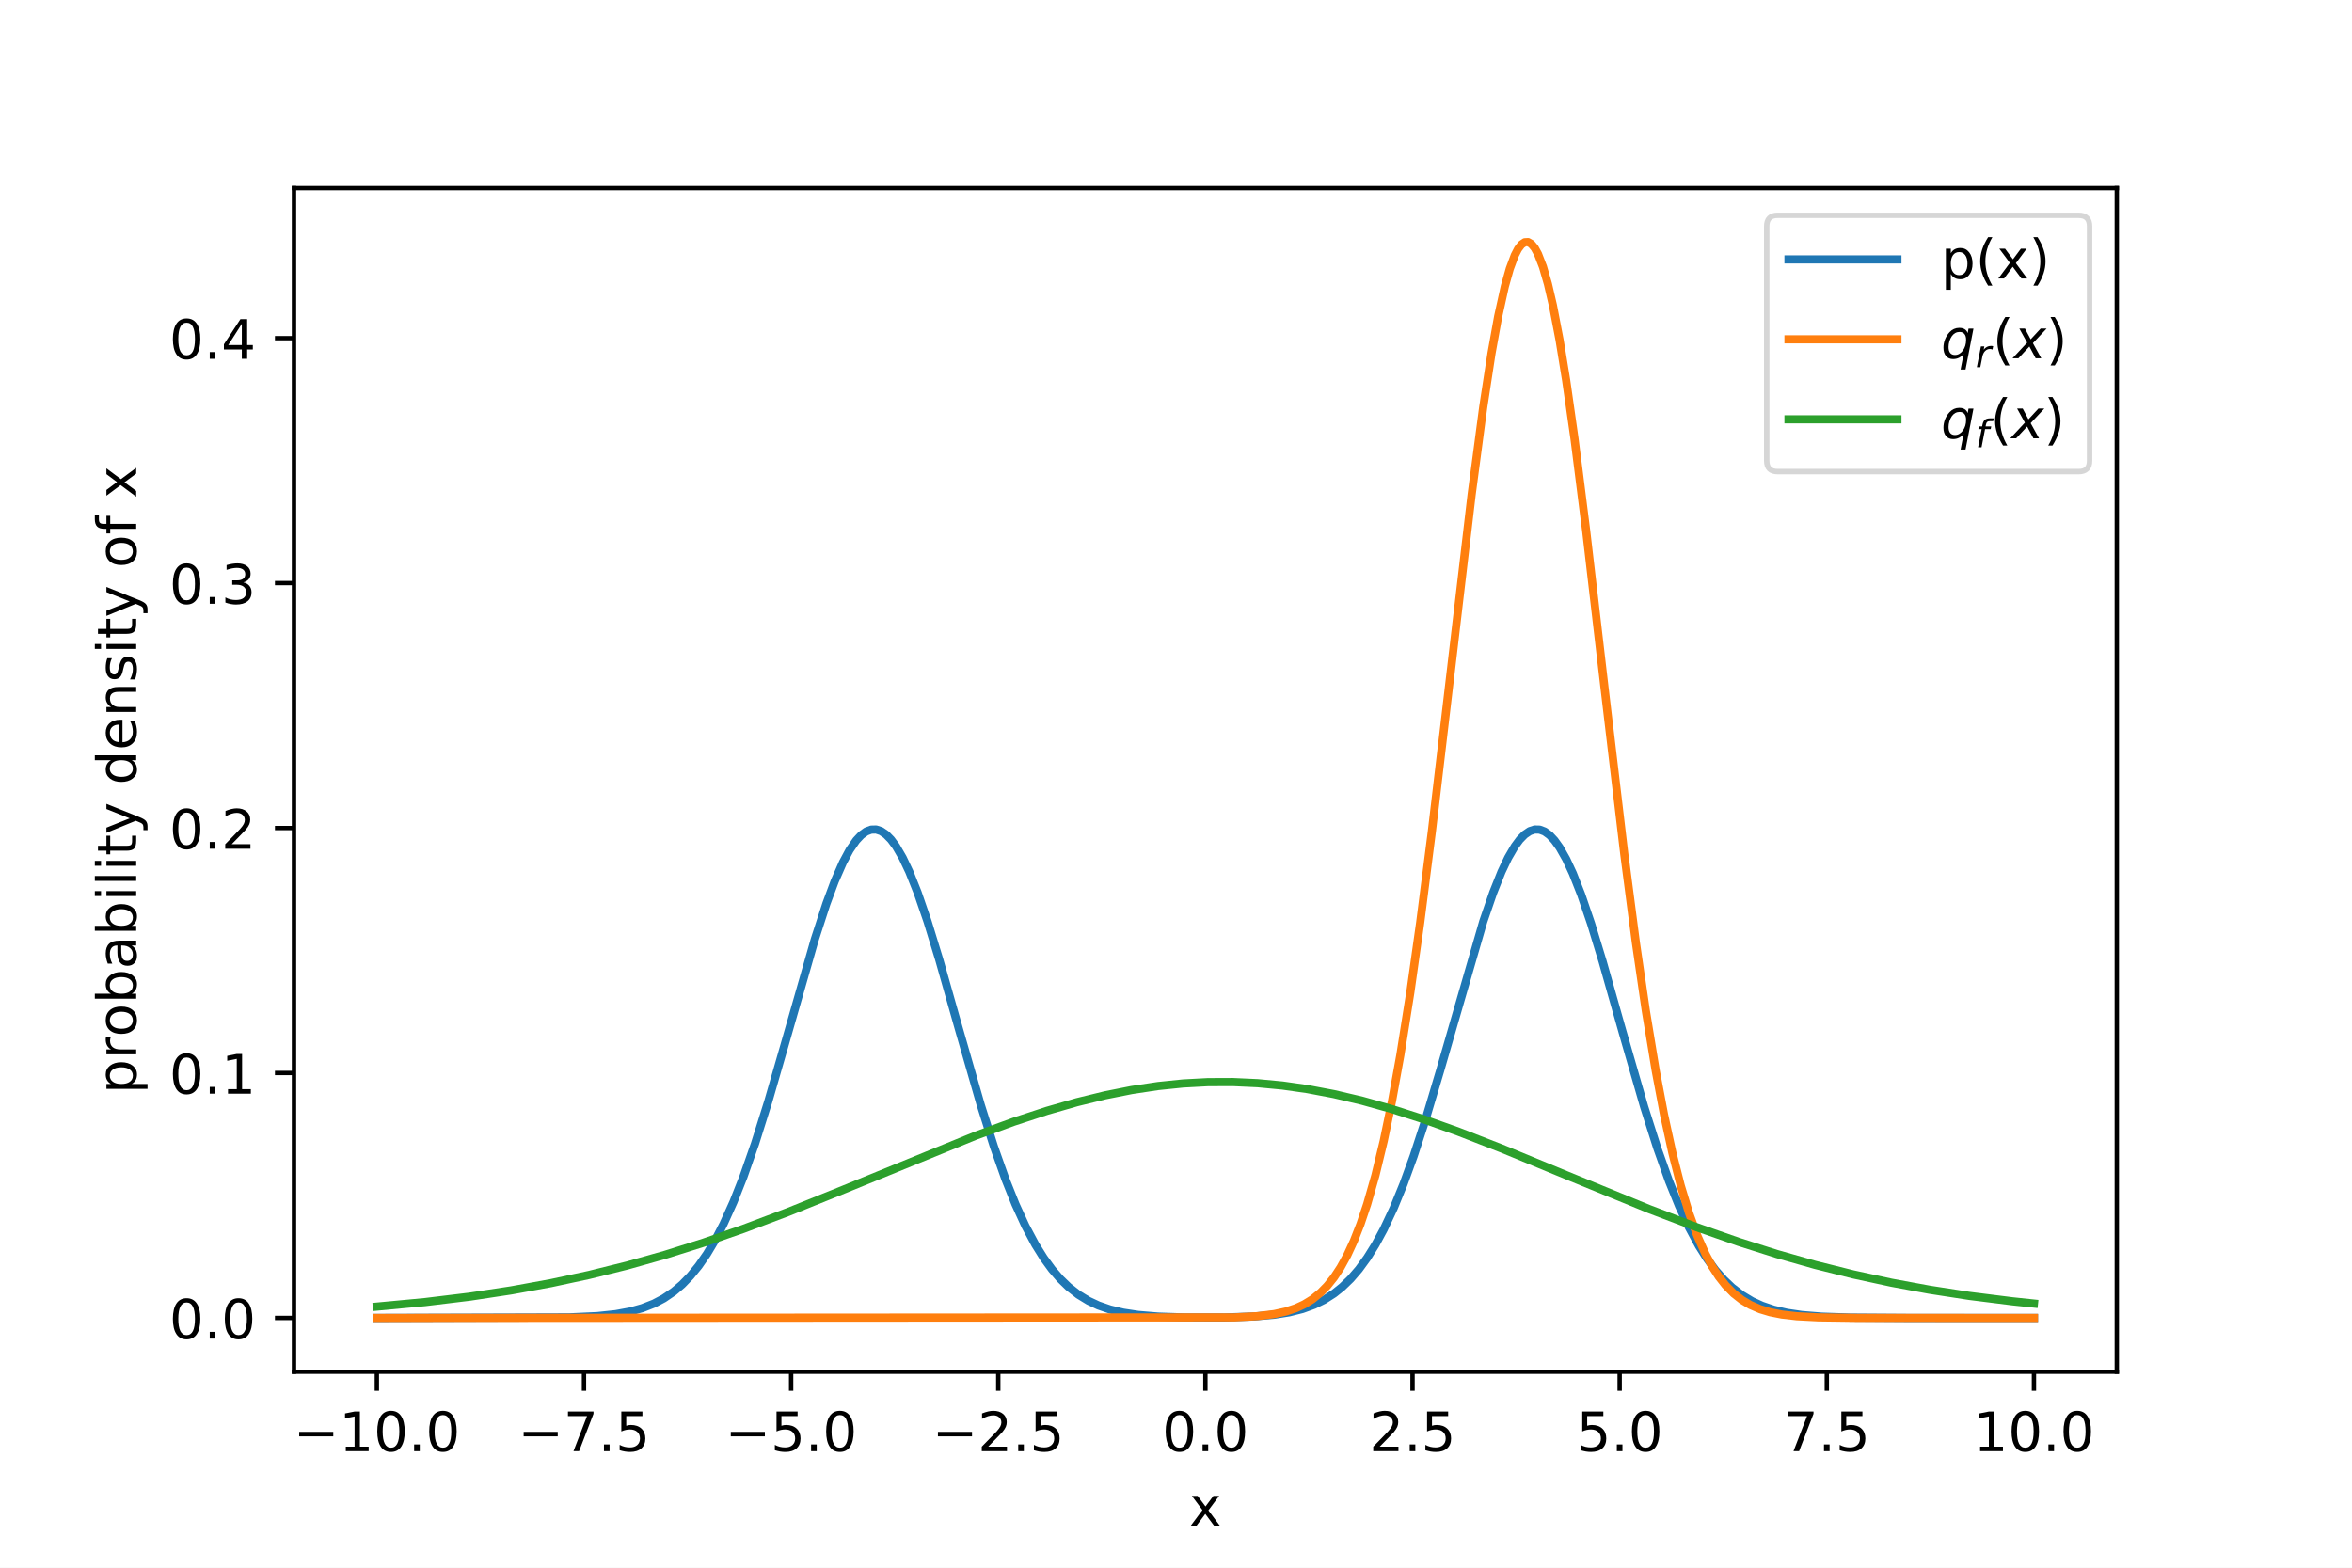
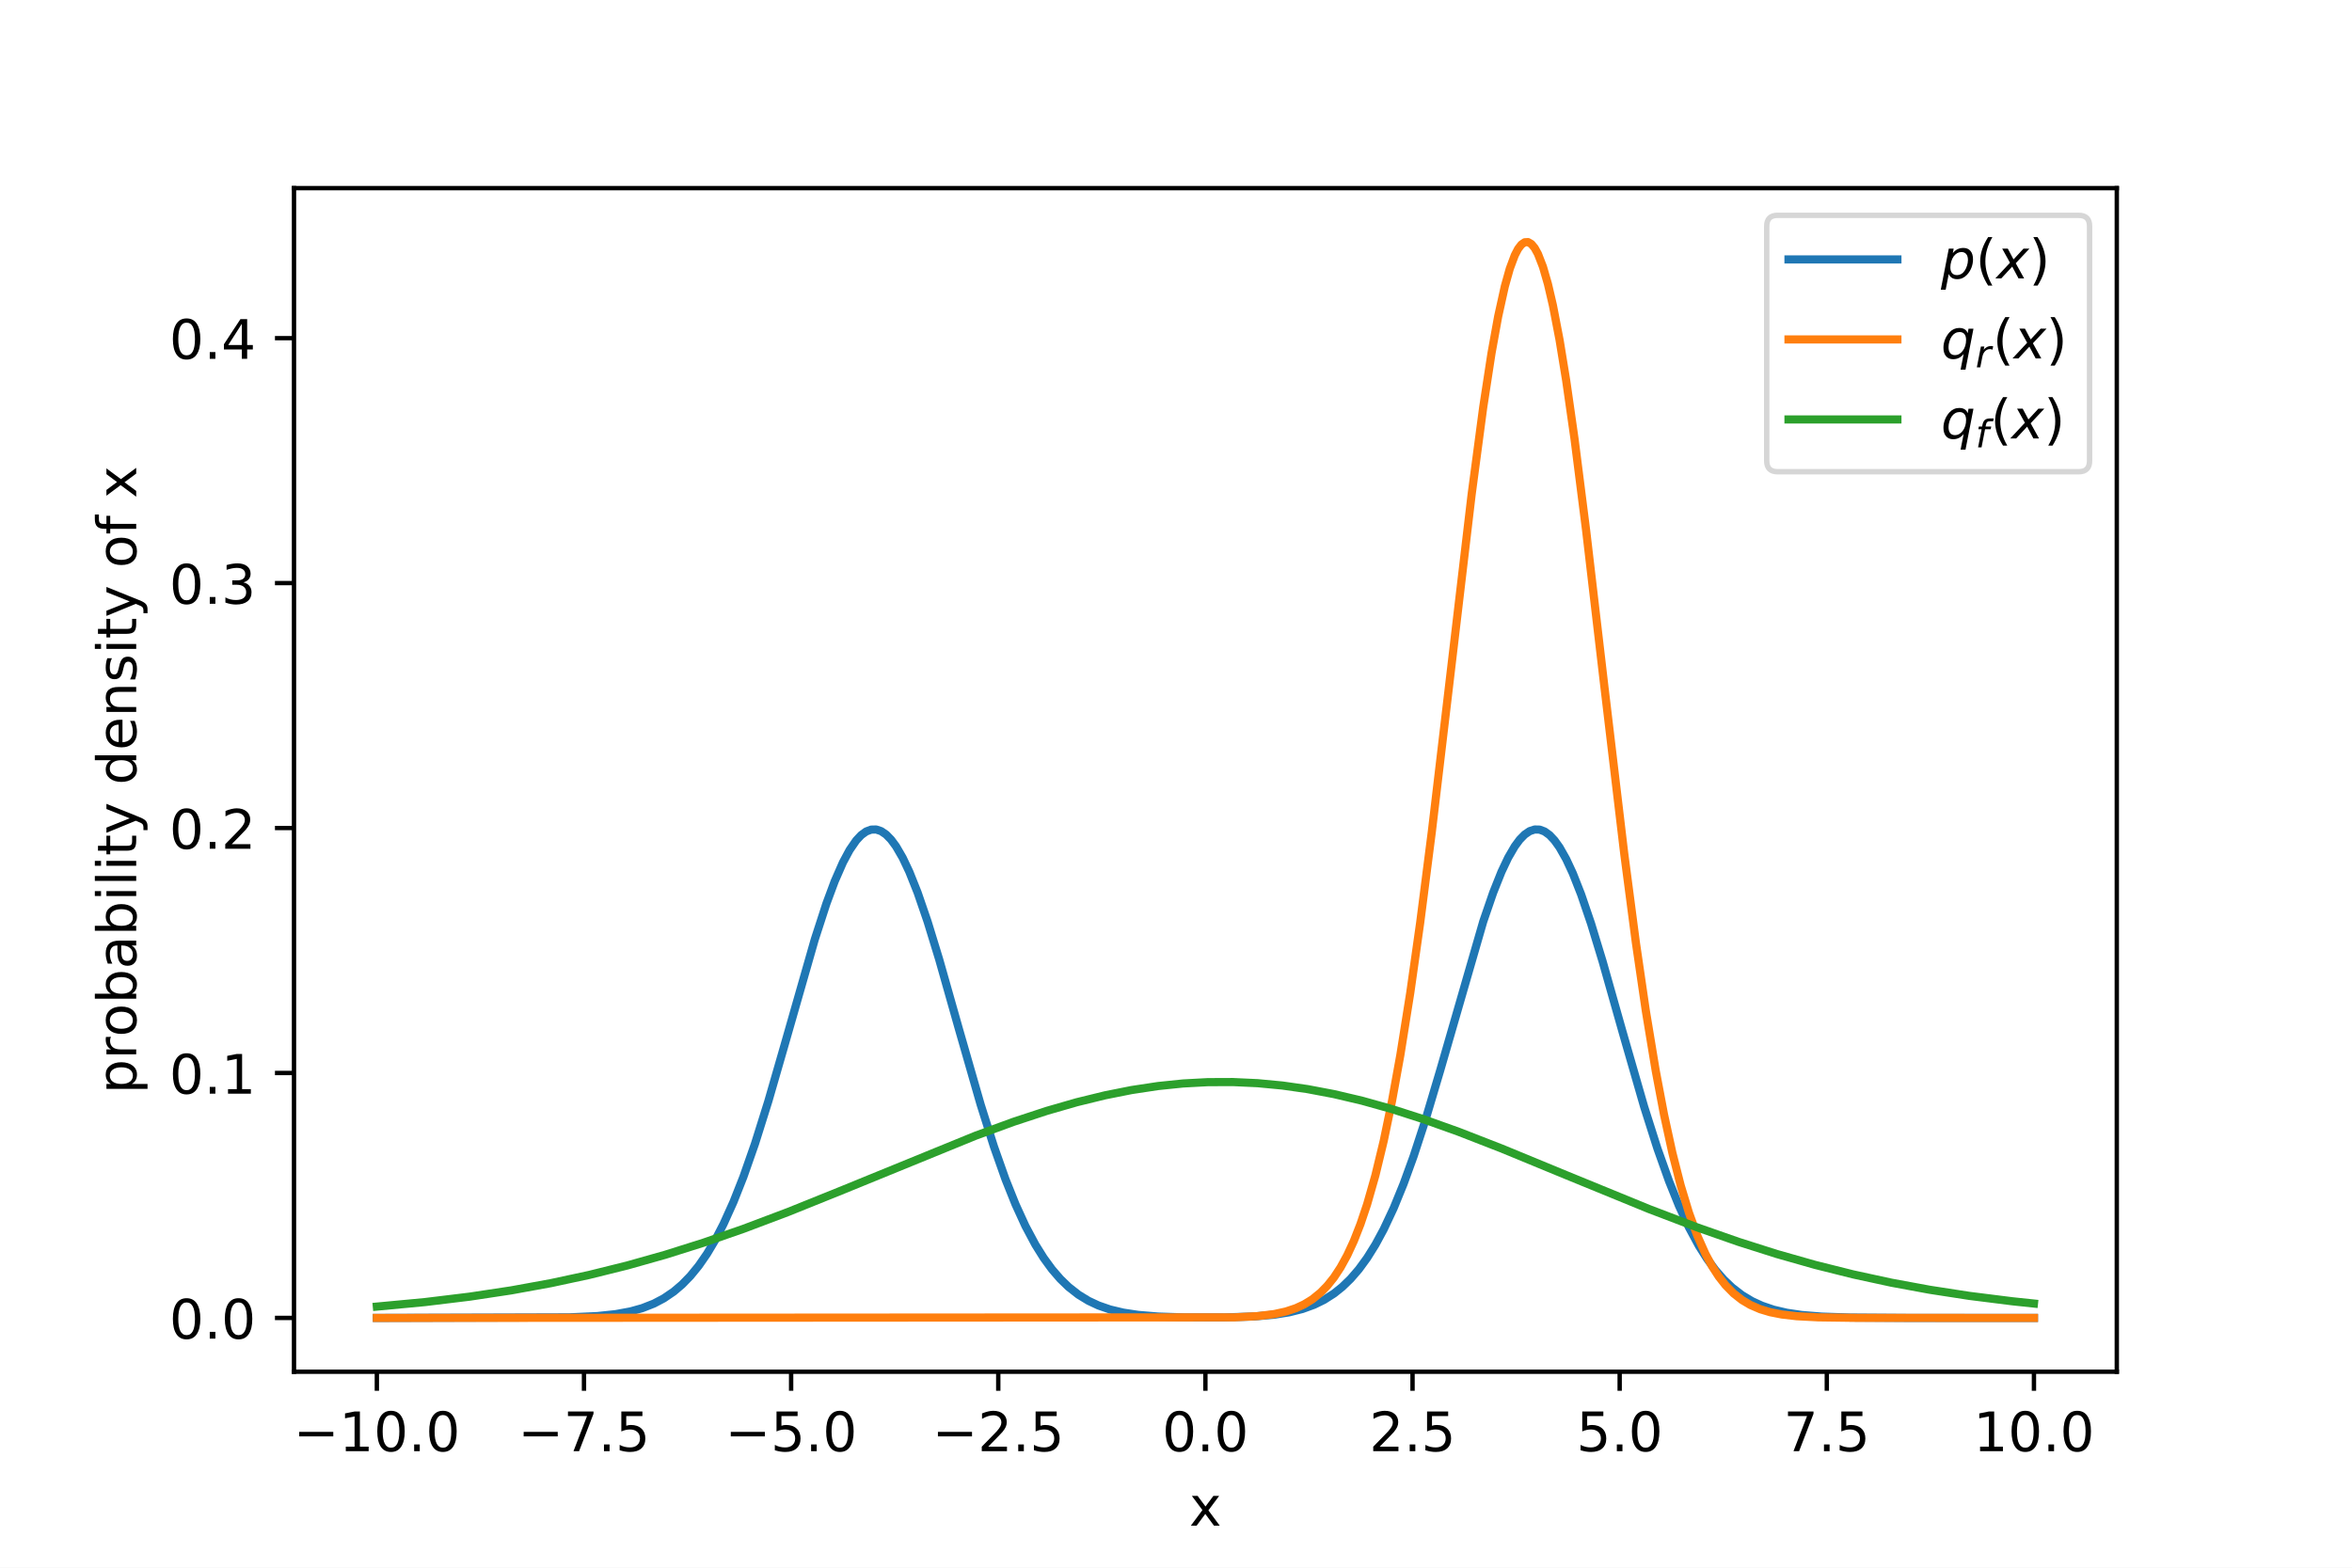
<svg xmlns="http://www.w3.org/2000/svg" xmlns:xlink="http://www.w3.org/1999/xlink" height="288pt" version="1.1" viewBox="0 0 432 288" width="432pt">
  <defs>
    <style type="text/css">
*{stroke-linecap:butt;stroke-linejoin:round;}
  </style>
  </defs>
  <g id="figure_1">
    <g id="patch_1">
      <path d="M 0 288  L 432 288  L 432 0  L 0 0  z " style="fill:#ffffff;" />
    </g>
    <g id="axes_1">
      <g id="patch_2">
        <path d="M 54 252  L 388.8 252  L 388.8 34.56  L 54 34.56  z " style="fill:#ffffff;" />
      </g>
      <g id="matplotlib.axis_1">
        <g id="xtick_1">
          <g id="line2d_1">
            <defs>
-               <path d="M 0 0  L 0 3.5  " id="m4cf1a06560" style="stroke:#000000;stroke-width:0.8;" />
-             </defs>
-             <g>
-               <use style="stroke:#000000;stroke-width:0.8;" x="69.218" xlink:href="#m4cf1a06560" y="252" />
+               <path d="M 0 0  L 0 3.5  " id="m50d0cd7f12" style="stroke:#000000;stroke-width:0.8;" />
+             </defs>
+             <g>
+               <use style="stroke:#000000;stroke-width:0.8;" x="69.218" xlink:href="#m50d0cd7f12" y="252" />
            </g>
          </g>
          <g id="text_1">
            <defs>
              <path d="M 10.594 35.5  L 73.188 35.5  L 73.188 27.203  L 10.594 27.203  z " id="DejaVuSans-2212" />
              <path d="M 12.406 8.297  L 28.516 8.297  L 28.516 63.922  L 10.984 60.406  L 10.984 69.391  L 28.422 72.906  L 38.281 72.906  L 38.281 8.297  L 54.391 8.297  L 54.391 0  L 12.406 0  z " id="DejaVuSans-31" />
              <path d="M 31.781 66.406  Q 24.172 66.406 20.328 58.906  Q 16.5 51.422 16.5 36.375  Q 16.5 21.391 20.328 13.891  Q 24.172 6.391 31.781 6.391  Q 39.453 6.391 43.281 13.891  Q 47.125 21.391 47.125 36.375  Q 47.125 51.422 43.281 58.906  Q 39.453 66.406 31.781 66.406  z M 31.781 74.219  Q 44.047 74.219 50.516 64.516  Q 56.984 54.828 56.984 36.375  Q 56.984 17.969 50.516 8.266  Q 44.047 -1.422 31.781 -1.422  Q 19.531 -1.422 13.062 8.266  Q 6.594 17.969 6.594 36.375  Q 6.594 54.828 13.062 64.516  Q 19.531 74.219 31.781 74.219  z " id="DejaVuSans-30" />
              <path d="M 10.688 12.406  L 21 12.406  L 21 0  L 10.688 0  z " id="DejaVuSans-2e" />
            </defs>
            <g transform="translate(53.89553 266.5984)scale(0.1 -0.1)">
              <use xlink:href="#DejaVuSans-2212" />
              <use x="83.789" xlink:href="#DejaVuSans-31" />
              <use x="147.412" xlink:href="#DejaVuSans-30" />
              <use x="211.035" xlink:href="#DejaVuSans-2e" />
              <use x="242.822" xlink:href="#DejaVuSans-30" />
            </g>
          </g>
        </g>
        <g id="xtick_2">
          <g id="line2d_2">
            <g>
-               <use style="stroke:#000000;stroke-width:0.8;" x="107.264" xlink:href="#m4cf1a06560" y="252" />
+               <use style="stroke:#000000;stroke-width:0.8;" x="107.264" xlink:href="#m50d0cd7f12" y="252" />
            </g>
          </g>
          <g id="text_2">
            <defs>
              <path d="M 8.203 72.906  L 55.078 72.906  L 55.078 68.703  L 28.609 0  L 18.312 0  L 43.219 64.594  L 8.203 64.594  z " id="DejaVuSans-37" />
              <path d="M 10.797 72.906  L 49.516 72.906  L 49.516 64.594  L 19.828 64.594  L 19.828 46.734  Q 21.969 47.469 24.109 47.828  Q 26.266 48.188 28.422 48.188  Q 40.625 48.188 47.75 41.5  Q 54.891 34.812 54.891 23.391  Q 54.891 11.625 47.562 5.094  Q 40.234 -1.422 26.906 -1.422  Q 22.312 -1.422 17.547 -0.641  Q 12.797 0.141 7.719 1.703  L 7.719 11.625  Q 12.109 9.234 16.797 8.062  Q 21.484 6.891 26.703 6.891  Q 35.156 6.891 40.078 11.328  Q 45.016 15.766 45.016 23.391  Q 45.016 31 40.078 35.438  Q 35.156 39.891 26.703 39.891  Q 22.75 39.891 18.812 39.016  Q 14.891 38.141 10.797 36.281  z " id="DejaVuSans-35" />
            </defs>
            <g transform="translate(95.12223 266.5984)scale(0.1 -0.1)">
              <use xlink:href="#DejaVuSans-2212" />
              <use x="83.789" xlink:href="#DejaVuSans-37" />
              <use x="147.412" xlink:href="#DejaVuSans-2e" />
              <use x="179.199" xlink:href="#DejaVuSans-35" />
            </g>
          </g>
        </g>
        <g id="xtick_3">
          <g id="line2d_3">
            <g>
-               <use style="stroke:#000000;stroke-width:0.8;" x="145.309" xlink:href="#m4cf1a06560" y="252" />
+               <use style="stroke:#000000;stroke-width:0.8;" x="145.309" xlink:href="#m50d0cd7f12" y="252" />
            </g>
          </g>
          <g id="text_3">
            <g transform="translate(133.1677 266.5984)scale(0.1 -0.1)">
              <use xlink:href="#DejaVuSans-2212" />
              <use x="83.789" xlink:href="#DejaVuSans-35" />
              <use x="147.412" xlink:href="#DejaVuSans-2e" />
              <use x="179.199" xlink:href="#DejaVuSans-30" />
            </g>
          </g>
        </g>
        <g id="xtick_4">
          <g id="line2d_4">
            <g>
-               <use style="stroke:#000000;stroke-width:0.8;" x="183.355" xlink:href="#m4cf1a06560" y="252" />
+               <use style="stroke:#000000;stroke-width:0.8;" x="183.355" xlink:href="#m50d0cd7f12" y="252" />
            </g>
          </g>
          <g id="text_4">
            <defs>
              <path d="M 19.188 8.297  L 53.609 8.297  L 53.609 0  L 7.328 0  L 7.328 8.297  Q 12.938 14.109 22.625 23.891  Q 32.328 33.688 34.812 36.531  Q 39.547 41.844 41.422 45.531  Q 43.312 49.219 43.312 52.781  Q 43.312 58.594 39.234 62.25  Q 35.156 65.922 28.609 65.922  Q 23.969 65.922 18.812 64.312  Q 13.672 62.703 7.812 59.422  L 7.812 69.391  Q 13.766 71.781 18.938 73  Q 24.125 74.219 28.422 74.219  Q 39.75 74.219 46.484 68.547  Q 53.219 62.891 53.219 53.422  Q 53.219 48.922 51.531 44.891  Q 49.859 40.875 45.406 35.406  Q 44.188 33.984 37.641 27.219  Q 31.109 20.453 19.188 8.297  z " id="DejaVuSans-32" />
            </defs>
            <g transform="translate(171.2131 266.5984)scale(0.1 -0.1)">
              <use xlink:href="#DejaVuSans-2212" />
              <use x="83.789" xlink:href="#DejaVuSans-32" />
              <use x="147.412" xlink:href="#DejaVuSans-2e" />
              <use x="179.199" xlink:href="#DejaVuSans-35" />
            </g>
          </g>
        </g>
        <g id="xtick_5">
          <g id="line2d_5">
            <g>
-               <use style="stroke:#000000;stroke-width:0.8;" x="221.4" xlink:href="#m4cf1a06560" y="252" />
+               <use style="stroke:#000000;stroke-width:0.8;" x="221.4" xlink:href="#m50d0cd7f12" y="252" />
            </g>
          </g>
          <g id="text_5">
            <g transform="translate(213.4484 266.5984)scale(0.1 -0.1)">
              <use xlink:href="#DejaVuSans-30" />
              <use x="63.623" xlink:href="#DejaVuSans-2e" />
              <use x="95.41" xlink:href="#DejaVuSans-30" />
            </g>
          </g>
        </g>
        <g id="xtick_6">
          <g id="line2d_6">
            <g>
-               <use style="stroke:#000000;stroke-width:0.8;" x="259.445" xlink:href="#m4cf1a06560" y="252" />
+               <use style="stroke:#000000;stroke-width:0.8;" x="259.445" xlink:href="#m50d0cd7f12" y="252" />
            </g>
          </g>
          <g id="text_6">
            <g transform="translate(251.4939 266.5984)scale(0.1 -0.1)">
              <use xlink:href="#DejaVuSans-32" />
              <use x="63.623" xlink:href="#DejaVuSans-2e" />
              <use x="95.41" xlink:href="#DejaVuSans-35" />
            </g>
          </g>
        </g>
        <g id="xtick_7">
          <g id="line2d_7">
            <g>
-               <use style="stroke:#000000;stroke-width:0.8;" x="297.491" xlink:href="#m4cf1a06560" y="252" />
+               <use style="stroke:#000000;stroke-width:0.8;" x="297.491" xlink:href="#m50d0cd7f12" y="252" />
            </g>
          </g>
          <g id="text_7">
            <g transform="translate(289.5393 266.5984)scale(0.1 -0.1)">
              <use xlink:href="#DejaVuSans-35" />
              <use x="63.623" xlink:href="#DejaVuSans-2e" />
              <use x="95.41" xlink:href="#DejaVuSans-30" />
            </g>
          </g>
        </g>
        <g id="xtick_8">
          <g id="line2d_8">
            <g>
-               <use style="stroke:#000000;stroke-width:0.8;" x="335.536" xlink:href="#m4cf1a06560" y="252" />
+               <use style="stroke:#000000;stroke-width:0.8;" x="335.536" xlink:href="#m50d0cd7f12" y="252" />
            </g>
          </g>
          <g id="text_8">
            <g transform="translate(327.5848 266.5984)scale(0.1 -0.1)">
              <use xlink:href="#DejaVuSans-37" />
              <use x="63.623" xlink:href="#DejaVuSans-2e" />
              <use x="95.41" xlink:href="#DejaVuSans-35" />
            </g>
          </g>
        </g>
        <g id="xtick_9">
          <g id="line2d_9">
            <g>
-               <use style="stroke:#000000;stroke-width:0.8;" x="373.582" xlink:href="#m4cf1a06560" y="252" />
+               <use style="stroke:#000000;stroke-width:0.8;" x="373.582" xlink:href="#m50d0cd7f12" y="252" />
            </g>
          </g>
          <g id="text_9">
            <g transform="translate(362.449 266.5984)scale(0.1 -0.1)">
              <use xlink:href="#DejaVuSans-31" />
              <use x="63.623" xlink:href="#DejaVuSans-30" />
              <use x="127.246" xlink:href="#DejaVuSans-2e" />
              <use x="159.033" xlink:href="#DejaVuSans-30" />
            </g>
          </g>
        </g>
        <g id="text_10">
          <defs>
            <path d="M 54.891 54.688  L 35.109 28.078  L 55.906 0  L 45.312 0  L 29.391 21.484  L 13.484 0  L 2.875 0  L 24.125 28.609  L 4.688 54.688  L 15.281 54.688  L 29.781 35.203  L 44.281 54.688  z " id="DejaVuSans-78" />
          </defs>
          <g transform="translate(218.4406 280.2766)scale(0.1 -0.1)">
            <use xlink:href="#DejaVuSans-78" />
          </g>
        </g>
      </g>
      <g id="matplotlib.axis_2">
        <g id="ytick_1">
          <g id="line2d_10">
            <defs>
-               <path d="M 0 0  L -3.5 0  " id="md4b92c8b94" style="stroke:#000000;stroke-width:0.8;" />
-             </defs>
-             <g>
-               <use style="stroke:#000000;stroke-width:0.8;" x="54" xlink:href="#md4b92c8b94" y="242.116" />
+               <path d="M 0 0  L -3.5 0  " id="m864d84453d" style="stroke:#000000;stroke-width:0.8;" />
+             </defs>
+             <g>
+               <use style="stroke:#000000;stroke-width:0.8;" x="54" xlink:href="#m864d84453d" y="242.116" />
            </g>
          </g>
          <g id="text_11">
            <g transform="translate(31.09688 245.9156)scale(0.1 -0.1)">
              <use xlink:href="#DejaVuSans-30" />
              <use x="63.623" xlink:href="#DejaVuSans-2e" />
              <use x="95.41" xlink:href="#DejaVuSans-30" />
            </g>
          </g>
        </g>
        <g id="ytick_2">
          <g id="line2d_11">
            <g>
-               <use style="stroke:#000000;stroke-width:0.8;" x="54" xlink:href="#md4b92c8b94" y="197.117" />
+               <use style="stroke:#000000;stroke-width:0.8;" x="54" xlink:href="#m864d84453d" y="197.117" />
            </g>
          </g>
          <g id="text_12">
            <g transform="translate(31.09688 200.9164)scale(0.1 -0.1)">
              <use xlink:href="#DejaVuSans-30" />
              <use x="63.623" xlink:href="#DejaVuSans-2e" />
              <use x="95.41" xlink:href="#DejaVuSans-31" />
            </g>
          </g>
        </g>
        <g id="ytick_3">
          <g id="line2d_12">
            <g>
-               <use style="stroke:#000000;stroke-width:0.8;" x="54" xlink:href="#md4b92c8b94" y="152.118" />
+               <use style="stroke:#000000;stroke-width:0.8;" x="54" xlink:href="#m864d84453d" y="152.118" />
            </g>
          </g>
          <g id="text_13">
            <g transform="translate(31.09688 155.9173)scale(0.1 -0.1)">
              <use xlink:href="#DejaVuSans-30" />
              <use x="63.623" xlink:href="#DejaVuSans-2e" />
              <use x="95.41" xlink:href="#DejaVuSans-32" />
            </g>
          </g>
        </g>
        <g id="ytick_4">
          <g id="line2d_13">
            <g>
-               <use style="stroke:#000000;stroke-width:0.8;" x="54" xlink:href="#md4b92c8b94" y="107.119" />
+               <use style="stroke:#000000;stroke-width:0.8;" x="54" xlink:href="#m864d84453d" y="107.119" />
            </g>
          </g>
          <g id="text_14">
            <defs>
              <path d="M 40.578 39.312  Q 47.656 37.797 51.625 33  Q 55.609 28.219 55.609 21.188  Q 55.609 10.406 48.188 4.484  Q 40.766 -1.422 27.094 -1.422  Q 22.516 -1.422 17.656 -0.516  Q 12.797 0.391 7.625 2.203  L 7.625 11.719  Q 11.719 9.328 16.594 8.109  Q 21.484 6.891 26.812 6.891  Q 36.078 6.891 40.938 10.547  Q 45.797 14.203 45.797 21.188  Q 45.797 27.641 41.281 31.266  Q 36.766 34.906 28.719 34.906  L 20.219 34.906  L 20.219 43.016  L 29.109 43.016  Q 36.375 43.016 40.234 45.922  Q 44.094 48.828 44.094 54.297  Q 44.094 59.906 40.109 62.906  Q 36.141 65.922 28.719 65.922  Q 24.656 65.922 20.016 65.031  Q 15.375 64.156 9.812 62.312  L 9.812 71.094  Q 15.438 72.656 20.344 73.438  Q 25.25 74.219 29.594 74.219  Q 40.828 74.219 47.359 69.109  Q 53.906 64.016 53.906 55.328  Q 53.906 49.266 50.438 45.094  Q 46.969 40.922 40.578 39.312  z " id="DejaVuSans-33" />
            </defs>
            <g transform="translate(31.09688 110.9182)scale(0.1 -0.1)">
              <use xlink:href="#DejaVuSans-30" />
              <use x="63.623" xlink:href="#DejaVuSans-2e" />
              <use x="95.41" xlink:href="#DejaVuSans-33" />
            </g>
          </g>
        </g>
        <g id="ytick_5">
          <g id="line2d_14">
            <g>
-               <use style="stroke:#000000;stroke-width:0.8;" x="54" xlink:href="#md4b92c8b94" y="62.12" />
+               <use style="stroke:#000000;stroke-width:0.8;" x="54" xlink:href="#m864d84453d" y="62.12" />
            </g>
          </g>
          <g id="text_15">
            <defs>
              <path d="M 37.797 64.312  L 12.891 25.391  L 37.797 25.391  z M 35.203 72.906  L 47.609 72.906  L 47.609 25.391  L 58.016 25.391  L 58.016 17.188  L 47.609 17.188  L 47.609 0  L 37.797 0  L 37.797 17.188  L 4.891 17.188  L 4.891 26.703  z " id="DejaVuSans-34" />
            </defs>
            <g transform="translate(31.09688 65.91904)scale(0.1 -0.1)">
              <use xlink:href="#DejaVuSans-30" />
              <use x="63.623" xlink:href="#DejaVuSans-2e" />
              <use x="95.41" xlink:href="#DejaVuSans-34" />
            </g>
          </g>
        </g>
        <g id="text_16">
          <defs>
            <path d="M 18.109 8.203  L 18.109 -20.797  L 9.078 -20.797  L 9.078 54.688  L 18.109 54.688  L 18.109 46.391  Q 20.953 51.266 25.266 53.625  Q 29.594 56 35.594 56  Q 45.562 56 51.781 48.094  Q 58.016 40.188 58.016 27.297  Q 58.016 14.406 51.781 6.484  Q 45.562 -1.422 35.594 -1.422  Q 29.594 -1.422 25.266 0.953  Q 20.953 3.328 18.109 8.203  z M 48.688 27.297  Q 48.688 37.203 44.609 42.844  Q 40.531 48.484 33.406 48.484  Q 26.266 48.484 22.188 42.844  Q 18.109 37.203 18.109 27.297  Q 18.109 17.391 22.188 11.75  Q 26.266 6.109 33.406 6.109  Q 40.531 6.109 44.609 11.75  Q 48.688 17.391 48.688 27.297  z " id="DejaVuSans-70" />
            <path d="M 41.109 46.297  Q 39.594 47.172 37.812 47.578  Q 36.031 48 33.891 48  Q 26.266 48 22.188 43.047  Q 18.109 38.094 18.109 28.812  L 18.109 0  L 9.078 0  L 9.078 54.688  L 18.109 54.688  L 18.109 46.188  Q 20.953 51.172 25.484 53.578  Q 30.031 56 36.531 56  Q 37.453 56 38.578 55.875  Q 39.703 55.766 41.062 55.516  z " id="DejaVuSans-72" />
            <path d="M 30.609 48.391  Q 23.391 48.391 19.188 42.75  Q 14.984 37.109 14.984 27.297  Q 14.984 17.484 19.156 11.844  Q 23.344 6.203 30.609 6.203  Q 37.797 6.203 41.984 11.859  Q 46.188 17.531 46.188 27.297  Q 46.188 37.016 41.984 42.703  Q 37.797 48.391 30.609 48.391  z M 30.609 56  Q 42.328 56 49.016 48.375  Q 55.719 40.766 55.719 27.297  Q 55.719 13.875 49.016 6.219  Q 42.328 -1.422 30.609 -1.422  Q 18.844 -1.422 12.172 6.219  Q 5.516 13.875 5.516 27.297  Q 5.516 40.766 12.172 48.375  Q 18.844 56 30.609 56  z " id="DejaVuSans-6f" />
            <path d="M 48.688 27.297  Q 48.688 37.203 44.609 42.844  Q 40.531 48.484 33.406 48.484  Q 26.266 48.484 22.188 42.844  Q 18.109 37.203 18.109 27.297  Q 18.109 17.391 22.188 11.75  Q 26.266 6.109 33.406 6.109  Q 40.531 6.109 44.609 11.75  Q 48.688 17.391 48.688 27.297  z M 18.109 46.391  Q 20.953 51.266 25.266 53.625  Q 29.594 56 35.594 56  Q 45.562 56 51.781 48.094  Q 58.016 40.188 58.016 27.297  Q 58.016 14.406 51.781 6.484  Q 45.562 -1.422 35.594 -1.422  Q 29.594 -1.422 25.266 0.953  Q 20.953 3.328 18.109 8.203  L 18.109 0  L 9.078 0  L 9.078 75.984  L 18.109 75.984  z " id="DejaVuSans-62" />
            <path d="M 34.281 27.484  Q 23.391 27.484 19.188 25  Q 14.984 22.516 14.984 16.5  Q 14.984 11.719 18.141 8.906  Q 21.297 6.109 26.703 6.109  Q 34.188 6.109 38.703 11.406  Q 43.219 16.703 43.219 25.484  L 43.219 27.484  z M 52.203 31.203  L 52.203 0  L 43.219 0  L 43.219 8.297  Q 40.141 3.328 35.547 0.953  Q 30.953 -1.422 24.312 -1.422  Q 15.922 -1.422 10.953 3.297  Q 6 8.016 6 15.922  Q 6 25.141 12.172 29.828  Q 18.359 34.516 30.609 34.516  L 43.219 34.516  L 43.219 35.406  Q 43.219 41.609 39.141 45  Q 35.062 48.391 27.688 48.391  Q 23 48.391 18.547 47.266  Q 14.109 46.141 10.016 43.891  L 10.016 52.203  Q 14.938 54.109 19.578 55.047  Q 24.219 56 28.609 56  Q 40.484 56 46.344 49.844  Q 52.203 43.703 52.203 31.203  z " id="DejaVuSans-61" />
            <path d="M 9.422 54.688  L 18.406 54.688  L 18.406 0  L 9.422 0  z M 9.422 75.984  L 18.406 75.984  L 18.406 64.594  L 9.422 64.594  z " id="DejaVuSans-69" />
            <path d="M 9.422 75.984  L 18.406 75.984  L 18.406 0  L 9.422 0  z " id="DejaVuSans-6c" />
            <path d="M 18.312 70.219  L 18.312 54.688  L 36.812 54.688  L 36.812 47.703  L 18.312 47.703  L 18.312 18.016  Q 18.312 11.328 20.141 9.422  Q 21.969 7.516 27.594 7.516  L 36.812 7.516  L 36.812 0  L 27.594 0  Q 17.188 0 13.234 3.875  Q 9.281 7.766 9.281 18.016  L 9.281 47.703  L 2.688 47.703  L 2.688 54.688  L 9.281 54.688  L 9.281 70.219  z " id="DejaVuSans-74" />
            <path d="M 32.172 -5.078  Q 28.375 -14.844 24.75 -17.812  Q 21.141 -20.797 15.094 -20.797  L 7.906 -20.797  L 7.906 -13.281  L 13.188 -13.281  Q 16.891 -13.281 18.938 -11.516  Q 21 -9.766 23.484 -3.219  L 25.094 0.875  L 2.984 54.688  L 12.5 54.688  L 29.594 11.922  L 46.688 54.688  L 56.203 54.688  z " id="DejaVuSans-79" />
            <path id="DejaVuSans-20" />
            <path d="M 45.406 46.391  L 45.406 75.984  L 54.391 75.984  L 54.391 0  L 45.406 0  L 45.406 8.203  Q 42.578 3.328 38.25 0.953  Q 33.938 -1.422 27.875 -1.422  Q 17.969 -1.422 11.734 6.484  Q 5.516 14.406 5.516 27.297  Q 5.516 40.188 11.734 48.094  Q 17.969 56 27.875 56  Q 33.938 56 38.25 53.625  Q 42.578 51.266 45.406 46.391  z M 14.797 27.297  Q 14.797 17.391 18.875 11.75  Q 22.953 6.109 30.078 6.109  Q 37.203 6.109 41.297 11.75  Q 45.406 17.391 45.406 27.297  Q 45.406 37.203 41.297 42.844  Q 37.203 48.484 30.078 48.484  Q 22.953 48.484 18.875 42.844  Q 14.797 37.203 14.797 27.297  z " id="DejaVuSans-64" />
            <path d="M 56.203 29.594  L 56.203 25.203  L 14.891 25.203  Q 15.484 15.922 20.484 11.062  Q 25.484 6.203 34.422 6.203  Q 39.594 6.203 44.453 7.469  Q 49.312 8.734 54.109 11.281  L 54.109 2.781  Q 49.266 0.734 44.188 -0.344  Q 39.109 -1.422 33.891 -1.422  Q 20.797 -1.422 13.156 6.188  Q 5.516 13.812 5.516 26.812  Q 5.516 40.234 12.766 48.109  Q 20.016 56 32.328 56  Q 43.359 56 49.781 48.891  Q 56.203 41.797 56.203 29.594  z M 47.219 32.234  Q 47.125 39.594 43.094 43.984  Q 39.062 48.391 32.422 48.391  Q 24.906 48.391 20.391 44.141  Q 15.875 39.891 15.188 32.172  z " id="DejaVuSans-65" />
            <path d="M 54.891 33.016  L 54.891 0  L 45.906 0  L 45.906 32.719  Q 45.906 40.484 42.875 44.328  Q 39.844 48.188 33.797 48.188  Q 26.516 48.188 22.312 43.547  Q 18.109 38.922 18.109 30.906  L 18.109 0  L 9.078 0  L 9.078 54.688  L 18.109 54.688  L 18.109 46.188  Q 21.344 51.125 25.703 53.562  Q 30.078 56 35.797 56  Q 45.219 56 50.047 50.172  Q 54.891 44.344 54.891 33.016  z " id="DejaVuSans-6e" />
            <path d="M 44.281 53.078  L 44.281 44.578  Q 40.484 46.531 36.375 47.5  Q 32.281 48.484 27.875 48.484  Q 21.188 48.484 17.844 46.438  Q 14.5 44.391 14.5 40.281  Q 14.5 37.156 16.891 35.375  Q 19.281 33.594 26.516 31.984  L 29.594 31.297  Q 39.156 29.25 43.188 25.516  Q 47.219 21.781 47.219 15.094  Q 47.219 7.469 41.188 3.016  Q 35.156 -1.422 24.609 -1.422  Q 20.219 -1.422 15.453 -0.562  Q 10.688 0.297 5.422 2  L 5.422 11.281  Q 10.406 8.688 15.234 7.391  Q 20.062 6.109 24.812 6.109  Q 31.156 6.109 34.562 8.281  Q 37.984 10.453 37.984 14.406  Q 37.984 18.062 35.516 20.016  Q 33.062 21.969 24.703 23.781  L 21.578 24.516  Q 13.234 26.266 9.516 29.906  Q 5.812 33.547 5.812 39.891  Q 5.812 47.609 11.281 51.797  Q 16.75 56 26.812 56  Q 31.781 56 36.172 55.266  Q 40.578 54.547 44.281 53.078  z " id="DejaVuSans-73" />
            <path d="M 37.109 75.984  L 37.109 68.5  L 28.516 68.5  Q 23.688 68.5 21.797 66.547  Q 19.922 64.594 19.922 59.516  L 19.922 54.688  L 34.719 54.688  L 34.719 47.703  L 19.922 47.703  L 19.922 0  L 10.891 0  L 10.891 47.703  L 2.297 47.703  L 2.297 54.688  L 10.891 54.688  L 10.891 58.5  Q 10.891 67.625 15.141 71.797  Q 19.391 75.984 28.609 75.984  z " id="DejaVuSans-66" />
          </defs>
          <g transform="translate(25.01719 200.9456)rotate(-90)scale(0.1 -0.1)">
            <use xlink:href="#DejaVuSans-70" />
            <use x="63.477" xlink:href="#DejaVuSans-72" />
            <use x="104.559" xlink:href="#DejaVuSans-6f" />
            <use x="165.74" xlink:href="#DejaVuSans-62" />
            <use x="229.217" xlink:href="#DejaVuSans-61" />
            <use x="290.496" xlink:href="#DejaVuSans-62" />
            <use x="353.973" xlink:href="#DejaVuSans-69" />
            <use x="381.756" xlink:href="#DejaVuSans-6c" />
            <use x="409.539" xlink:href="#DejaVuSans-69" />
            <use x="437.322" xlink:href="#DejaVuSans-74" />
            <use x="476.531" xlink:href="#DejaVuSans-79" />
            <use x="535.711" xlink:href="#DejaVuSans-20" />
            <use x="567.498" xlink:href="#DejaVuSans-64" />
            <use x="630.975" xlink:href="#DejaVuSans-65" />
            <use x="692.498" xlink:href="#DejaVuSans-6e" />
            <use x="755.877" xlink:href="#DejaVuSans-73" />
            <use x="807.977" xlink:href="#DejaVuSans-69" />
            <use x="835.76" xlink:href="#DejaVuSans-74" />
            <use x="874.969" xlink:href="#DejaVuSans-79" />
            <use x="934.148" xlink:href="#DejaVuSans-20" />
            <use x="965.936" xlink:href="#DejaVuSans-6f" />
            <use x="1027.117" xlink:href="#DejaVuSans-66" />
            <use x="1062.322" xlink:href="#DejaVuSans-20" />
            <use x="1094.109" xlink:href="#DejaVuSans-78" />
          </g>
        </g>
      </g>
      <g id="line2d_15">
-         <path clip-path="url(#p36985fad94)" d="M 69.218 242.116  L 104.56 242.013  L 109.739 241.774  L 113.09 241.419  L 115.832 240.914  L 117.965 240.319  L 120.098 239.483  L 121.926 238.519  L 123.754 237.273  L 125.277 235.978  L 126.8 234.415  L 128.324 232.551  L 129.847 230.353  L 131.371 227.795  L 132.894 224.854  L 134.722 220.801  L 136.55 216.173  L 138.683 210.079  L 141.12 202.312  L 144.167 191.754  L 149.651 172.588  L 151.783 166.014  L 153.307 161.912  L 154.83 158.431  L 156.049 156.16  L 157.267 154.392  L 158.181 153.416  L 159.095 152.753  L 160.009 152.408  L 160.923 152.386  L 161.837 152.688  L 162.751 153.31  L 163.665 154.244  L 164.579 155.482  L 165.798 157.581  L 167.017 160.157  L 168.54 163.974  L 170.368 169.291  L 172.501 176.25  L 176.157 189.145  L 180.117 202.92  L 182.555 210.629  L 184.687 216.661  L 186.515 221.232  L 188.343 225.227  L 190.171 228.654  L 191.695 231.094  L 193.218 233.182  L 194.742 234.947  L 196.265 236.42  L 198.093 237.851  L 199.921 238.968  L 201.749 239.826  L 203.882 240.565  L 206.319 241.145  L 209.061 241.56  L 212.717 241.863  L 217.592 242.026  L 224.904 242.031  L 230.388 241.845  L 234.044 241.524  L 236.786 241.085  L 239.223 240.474  L 241.356 239.699  L 243.184 238.802  L 245.012 237.636  L 246.535 236.42  L 248.058 234.947  L 249.582 233.182  L 251.105 231.094  L 252.629 228.654  L 254.152 225.837  L 255.98 221.938  L 257.808 217.462  L 259.636 212.426  L 261.769 205.901  L 264.511 196.694  L 272.432 169.291  L 274.26 163.974  L 275.783 160.157  L 277.002 157.581  L 278.221 155.482  L 279.135 154.244  L 280.049 153.31  L 280.963 152.688  L 281.877 152.386  L 282.791 152.408  L 283.705 152.753  L 284.619 153.416  L 285.533 154.392  L 286.447 155.67  L 287.665 157.818  L 288.884 160.439  L 290.407 164.306  L 292.235 169.669  L 294.368 176.666  L 298.024 189.581  L 301.985 203.323  L 304.422 210.993  L 306.555 216.983  L 308.383 221.516  L 310.211 225.473  L 312.039 228.863  L 313.562 231.274  L 315.086 233.335  L 316.609 235.075  L 318.132 236.527  L 319.96 237.935  L 321.788 239.033  L 323.616 239.875  L 325.749 240.6  L 328.186 241.169  L 330.928 241.575  L 334.584 241.872  L 339.764 242.045  L 350.122 242.112  L 373.582 242.116  L 373.582 242.116  " style="fill:none;stroke:#1f77b4;stroke-linecap:square;stroke-width:1.5;" />
+         <path clip-path="url(#p17feb8c512)" d="M 69.218 242.116  L 104.56 242.013  L 109.739 241.774  L 113.09 241.419  L 115.832 240.914  L 117.965 240.319  L 120.098 239.483  L 121.926 238.519  L 123.754 237.273  L 125.277 235.978  L 126.8 234.415  L 128.324 232.551  L 129.847 230.353  L 131.371 227.795  L 132.894 224.854  L 134.722 220.801  L 136.55 216.173  L 138.683 210.079  L 141.12 202.312  L 144.167 191.754  L 149.651 172.588  L 151.783 166.014  L 153.307 161.912  L 154.83 158.431  L 156.049 156.16  L 157.267 154.392  L 158.181 153.416  L 159.095 152.753  L 160.009 152.408  L 160.923 152.386  L 161.837 152.688  L 162.751 153.31  L 163.665 154.244  L 164.579 155.482  L 165.798 157.581  L 167.017 160.157  L 168.54 163.974  L 170.368 169.291  L 172.501 176.25  L 176.157 189.145  L 180.117 202.92  L 182.555 210.629  L 184.687 216.661  L 186.515 221.232  L 188.343 225.227  L 190.171 228.654  L 191.695 231.094  L 193.218 233.182  L 194.742 234.947  L 196.265 236.42  L 198.093 237.851  L 199.921 238.968  L 201.749 239.826  L 203.882 240.565  L 206.319 241.145  L 209.061 241.56  L 212.717 241.863  L 217.592 242.026  L 224.904 242.031  L 230.388 241.845  L 234.044 241.524  L 236.786 241.085  L 239.223 240.474  L 241.356 239.699  L 243.184 238.802  L 245.012 237.636  L 246.535 236.42  L 248.058 234.947  L 249.582 233.182  L 251.105 231.094  L 252.629 228.654  L 254.152 225.837  L 255.98 221.938  L 257.808 217.462  L 259.636 212.426  L 261.769 205.901  L 264.511 196.694  L 272.432 169.291  L 274.26 163.974  L 275.783 160.157  L 277.002 157.581  L 278.221 155.482  L 279.135 154.244  L 280.049 153.31  L 280.963 152.688  L 281.877 152.386  L 282.791 152.408  L 283.705 152.753  L 284.619 153.416  L 285.533 154.392  L 286.447 155.67  L 287.665 157.818  L 288.884 160.439  L 290.407 164.306  L 292.235 169.669  L 294.368 176.666  L 298.024 189.581  L 301.985 203.323  L 304.422 210.993  L 306.555 216.983  L 308.383 221.516  L 310.211 225.473  L 312.039 228.863  L 313.562 231.274  L 315.086 233.335  L 316.609 235.075  L 318.132 236.527  L 319.96 237.935  L 321.788 239.033  L 323.616 239.875  L 325.749 240.6  L 328.186 241.169  L 330.928 241.575  L 334.584 241.872  L 339.764 242.045  L 350.122 242.112  L 373.582 242.116  L 373.582 242.116  " style="fill:none;stroke:#1f77b4;stroke-linecap:square;stroke-width:1.5;" />
      </g>
      <g id="line2d_16">
-         <path clip-path="url(#p36985fad94)" d="M 69.218 242.116  L 226.732 242.012  L 230.997 241.785  L 234.044 241.405  L 236.176 240.937  L 238.004 240.331  L 239.528 239.628  L 241.051 238.689  L 242.574 237.454  L 243.793 236.204  L 245.012 234.678  L 246.23 232.829  L 247.449 230.611  L 248.668 227.973  L 249.886 224.865  L 251.105 221.238  L 252.629 215.9  L 254.152 209.596  L 255.675 202.264  L 257.199 193.867  L 259.027 182.391  L 260.855 169.466  L 262.987 152.809  L 266.034 127.031  L 270.299 90.847  L 272.432 74.775  L 273.955 64.862  L 275.174 58.128  L 276.393 52.616  L 277.307 49.361  L 278.221 46.905  L 278.83 45.728  L 279.439 44.928  L 280.049 44.509  L 280.658 44.474  L 281.267 44.823  L 281.877 45.553  L 282.486 46.661  L 283.4 49.017  L 284.314 52.176  L 285.228 56.099  L 286.447 62.431  L 287.665 69.892  L 289.189 80.56  L 291.321 97.379  L 294.673 126.061  L 298.329 156.826  L 300.461 173.118  L 302.289 185.662  L 304.117 196.727  L 305.641 204.774  L 307.164 211.765  L 308.687 217.746  L 310.211 222.784  L 311.734 226.966  L 313.257 230.387  L 314.476 232.641  L 315.695 234.522  L 316.914 236.076  L 318.437 237.629  L 319.96 238.823  L 321.484 239.729  L 323.312 240.519  L 325.14 241.066  L 327.272 241.486  L 330.014 241.801  L 333.975 242.008  L 340.982 242.103  L 371.754 242.116  L 373.582 242.116  L 373.582 242.116  " style="fill:none;stroke:#ff7f0e;stroke-linecap:square;stroke-width:1.5;" />
+         <path clip-path="url(#p17feb8c512)" d="M 69.218 242.116  L 226.732 242.012  L 230.997 241.785  L 234.044 241.405  L 236.176 240.937  L 238.004 240.331  L 239.528 239.628  L 241.051 238.689  L 242.574 237.454  L 243.793 236.204  L 245.012 234.678  L 246.23 232.829  L 247.449 230.611  L 248.668 227.973  L 249.886 224.865  L 251.105 221.238  L 252.629 215.9  L 254.152 209.596  L 255.675 202.264  L 257.199 193.867  L 259.027 182.391  L 260.855 169.466  L 262.987 152.809  L 266.034 127.031  L 270.299 90.847  L 272.432 74.775  L 273.955 64.862  L 275.174 58.128  L 276.393 52.616  L 277.307 49.361  L 278.221 46.905  L 278.83 45.728  L 279.439 44.928  L 280.049 44.509  L 280.658 44.474  L 281.267 44.823  L 281.877 45.553  L 282.486 46.661  L 283.4 49.017  L 284.314 52.176  L 285.228 56.099  L 286.447 62.431  L 287.665 69.892  L 289.189 80.56  L 291.321 97.379  L 294.673 126.061  L 298.329 156.826  L 300.461 173.118  L 302.289 185.662  L 304.117 196.727  L 305.641 204.774  L 307.164 211.765  L 308.687 217.746  L 310.211 222.784  L 311.734 226.966  L 313.257 230.387  L 314.476 232.641  L 315.695 234.522  L 316.914 236.076  L 318.437 237.629  L 319.96 238.823  L 321.484 239.729  L 323.312 240.519  L 325.14 241.066  L 327.272 241.486  L 330.014 241.801  L 333.975 242.008  L 340.982 242.103  L 371.754 242.116  L 373.582 242.116  L 373.582 242.116  " style="fill:none;stroke:#ff7f0e;stroke-linecap:square;stroke-width:1.5;" />
      </g>
      <g id="line2d_17">
-         <path clip-path="url(#p36985fad94)" d="M 69.218 240.035  L 78.054 239.205  L 86.28 238.206  L 93.896 237.056  L 101.208 235.723  L 108.216 234.218  L 115.223 232.479  L 122.23 230.501  L 129.238 228.29  L 136.55 225.749  L 144.776 222.644  L 154.83 218.59  L 179.203 208.635  L 186.211 206.072  L 192.304 204.069  L 197.788 202.489  L 202.968 201.222  L 207.842 200.252  L 212.717 199.515  L 217.287 199.046  L 221.857 198.801  L 226.427 198.783  L 230.997 198.992  L 235.567 199.425  L 240.137 200.076  L 245.012 200.998  L 250.191 202.218  L 255.675 203.754  L 261.464 205.613  L 267.862 207.9  L 275.783 210.982  L 287.665 215.881  L 302.899 222.119  L 311.734 225.484  L 319.351 228.149  L 326.358 230.374  L 333.366 232.366  L 340.373 234.12  L 347.38 235.639  L 354.388 236.934  L 361.7 238.063  L 369.621 239.058  L 373.582 239.475  L 373.582 239.475  " style="fill:none;stroke:#2ca02c;stroke-linecap:square;stroke-width:1.5;" />
+         <path clip-path="url(#p17feb8c512)" d="M 69.218 240.035  L 78.054 239.205  L 86.28 238.206  L 93.896 237.056  L 101.208 235.723  L 108.216 234.218  L 115.223 232.479  L 122.23 230.501  L 129.238 228.29  L 136.55 225.749  L 144.776 222.644  L 154.83 218.59  L 179.203 208.635  L 186.211 206.072  L 192.304 204.069  L 197.788 202.489  L 202.968 201.222  L 207.842 200.252  L 212.717 199.515  L 217.287 199.046  L 221.857 198.801  L 226.427 198.783  L 230.997 198.992  L 235.567 199.425  L 240.137 200.076  L 245.012 200.998  L 250.191 202.218  L 255.675 203.754  L 261.464 205.613  L 267.862 207.9  L 275.783 210.982  L 287.665 215.881  L 302.899 222.119  L 311.734 225.484  L 319.351 228.149  L 326.358 230.374  L 333.366 232.366  L 340.373 234.12  L 347.38 235.639  L 354.388 236.934  L 361.7 238.063  L 369.621 239.058  L 373.582 239.475  L 373.582 239.475  " style="fill:none;stroke:#2ca02c;stroke-linecap:square;stroke-width:1.5;" />
      </g>
      <g id="patch_3">
        <path d="M 54 252  L 54 34.56  " style="fill:none;stroke:#000000;stroke-linecap:square;stroke-linejoin:miter;stroke-width:0.8;" />
      </g>
      <g id="patch_4">
        <path d="M 388.8 252  L 388.8 34.56  " style="fill:none;stroke:#000000;stroke-linecap:square;stroke-linejoin:miter;stroke-width:0.8;" />
      </g>
      <g id="patch_5">
        <path d="M 54 252  L 388.8 252  " style="fill:none;stroke:#000000;stroke-linecap:square;stroke-linejoin:miter;stroke-width:0.8;" />
      </g>
      <g id="patch_6">
        <path d="M 54 34.56  L 388.8 34.56  " style="fill:none;stroke:#000000;stroke-linecap:square;stroke-linejoin:miter;stroke-width:0.8;" />
      </g>
      <g id="legend_1">
        <g id="patch_7">
-           <path d="M 326.5 86.638  L 381.8 86.638  Q 383.8 86.638 383.8 84.638  L 383.8 41.56  Q 383.8 39.56 381.8 39.56  L 326.5 39.56  Q 324.5 39.56 324.5 41.56  L 324.5 84.638  Q 324.5 86.638 326.5 86.638  z " style="fill:#ffffff;opacity:0.8;stroke:#cccccc;stroke-linejoin:miter;" />
+           <path d="M 326.5 86.66  L 381.8 86.66  Q 383.8 86.66 383.8 84.66  L 383.8 41.56  Q 383.8 39.56 381.8 39.56  L 326.5 39.56  Q 324.5 39.56 324.5 41.56  L 324.5 84.66  Q 324.5 86.66 326.5 86.66  z " style="fill:#ffffff;opacity:0.8;stroke:#cccccc;stroke-linejoin:miter;" />
        </g>
        <g id="line2d_18">
-           <path d="M 328.5 47.658  L 348.5 47.658  " style="fill:none;stroke:#1f77b4;stroke-linecap:square;stroke-width:1.5;" />
+           <path d="M 328.5 47.66  L 348.5 47.66  " style="fill:none;stroke:#1f77b4;stroke-linecap:square;stroke-width:1.5;" />
        </g>
        <g id="line2d_19" />
        <g id="text_17">
          <defs>
+             <path d="M 49.609 33.688  Q 49.609 40.875 46.484 44.672  Q 43.359 48.484 37.5 48.484  Q 33.5 48.484 29.859 46.438  Q 26.219 44.391 23.391 40.484  Q 20.609 36.625 18.938 31.156  Q 17.281 25.688 17.281 20.312  Q 17.281 13.484 20.406 9.797  Q 23.531 6.109 29.297 6.109  Q 33.547 6.109 37.188 8.109  Q 40.828 10.109 43.406 13.922  Q 46.188 17.922 47.891 23.344  Q 49.609 28.766 49.609 33.688  z M 21.781 46.391  Q 25.391 51.125 30.297 53.562  Q 35.203 56 41.219 56  Q 49.609 56 54.25 50.5  Q 58.891 45.016 58.891 35.109  Q 58.891 27 56 19.656  Q 53.125 12.312 47.703 6.5  Q 44.094 2.641 39.547 0.609  Q 35.016 -1.422 29.984 -1.422  Q 24.172 -1.422 20.219 1  Q 16.266 3.422 14.312 8.203  L 8.688 -20.797  L -0.297 -20.797  L 14.406 54.688  L 23.391 54.688  z " id="DejaVuSans-Oblique-70" />
            <path d="M 31 75.875  Q 24.469 64.656 21.281 53.656  Q 18.109 42.672 18.109 31.391  Q 18.109 20.125 21.312 9.062  Q 24.516 -2 31 -13.188  L 23.188 -13.188  Q 15.875 -1.703 12.234 9.375  Q 8.594 20.453 8.594 31.391  Q 8.594 42.281 12.203 53.312  Q 15.828 64.359 23.188 75.875  z " id="DejaVuSans-28" />
+             <path d="M 60.016 54.688  L 34.906 27.875  L 50.297 0  L 39.984 0  L 28.422 21.688  L 8.297 0  L -2.594 0  L 24.312 28.812  L 10.016 54.688  L 20.312 54.688  L 30.812 34.906  L 49.125 54.688  z " id="DejaVuSans-Oblique-78" />
            <path d="M 8.016 75.875  L 15.828 75.875  Q 23.141 64.359 26.781 53.312  Q 30.422 42.281 30.422 31.391  Q 30.422 20.453 26.781 9.375  Q 23.141 -1.703 15.828 -13.188  L 8.016 -13.188  Q 14.5 -2 17.703 9.062  Q 20.906 20.125 20.906 31.391  Q 20.906 42.672 17.703 53.656  Q 14.5 64.656 8.016 75.875  z " id="DejaVuSans-29" />
          </defs>
-           <g transform="translate(356.5 51.15844)scale(0.1 -0.1)">
-             <use xlink:href="#DejaVuSans-70" />
-             <use x="63.477" xlink:href="#DejaVuSans-28" />
-             <use x="102.49" xlink:href="#DejaVuSans-78" />
-             <use x="161.67" xlink:href="#DejaVuSans-29" />
+           <g transform="translate(356.5 51.16)scale(0.1 -0.1)">
+             <use transform="translate(0 0.125)" xlink:href="#DejaVuSans-Oblique-70" />
+             <use transform="translate(63.47656 0.125)" xlink:href="#DejaVuSans-28" />
+             <use transform="translate(102.4902 0.125)" xlink:href="#DejaVuSans-Oblique-78" />
+             <use transform="translate(161.6699 0.125)" xlink:href="#DejaVuSans-29" />
          </g>
        </g>
        <g id="line2d_20">
-           <path d="M 328.5 62.338  L 348.5 62.338  " style="fill:none;stroke:#ff7f0e;stroke-linecap:square;stroke-width:1.5;" />
+           <path d="M 328.5 62.36  L 348.5 62.36  " style="fill:none;stroke:#ff7f0e;stroke-linecap:square;stroke-width:1.5;" />
        </g>
        <g id="line2d_21" />
        <g id="text_18">
          <defs>
            <path d="M 41.703 8.203  Q 38.094 3.469 33.172 1.016  Q 28.266 -1.422 22.312 -1.422  Q 14.016 -1.422 9.297 4.172  Q 4.594 9.766 4.594 19.578  Q 4.594 27.484 7.5 34.859  Q 10.406 42.234 15.828 48.094  Q 19.344 51.906 23.906 53.953  Q 28.469 56 33.5 56  Q 39.547 56 43.453 53.609  Q 47.359 51.219 49.125 46.391  L 50.688 54.594  L 59.719 54.594  L 45.125 -20.609  L 36.078 -20.609  z M 13.922 20.906  Q 13.922 13.672 16.938 9.891  Q 19.969 6.109 25.688 6.109  Q 34.188 6.109 40.188 14.234  Q 46.188 22.359 46.188 33.984  Q 46.188 41.016 43.078 44.75  Q 39.984 48.484 34.188 48.484  Q 29.938 48.484 26.312 46.5  Q 22.703 44.531 20.016 40.719  Q 17.188 36.719 15.547 31.344  Q 13.922 25.984 13.922 20.906  z " id="DejaVuSans-Oblique-71" />
            <path d="M 44.578 46.391  Q 43.219 47.125 41.453 47.516  Q 39.703 47.906 37.703 47.906  Q 30.516 47.906 25.141 42.453  Q 19.781 37.016 18.016 27.875  L 12.5 0  L 3.516 0  L 14.203 54.688  L 23.188 54.688  L 21.484 46.188  Q 25.047 50.922 30 53.453  Q 34.969 56 40.578 56  Q 42.047 56 43.453 55.828  Q 44.875 55.672 46.297 55.281  z " id="DejaVuSans-Oblique-72" />
-             <path d="M 60.016 54.688  L 34.906 27.875  L 50.297 0  L 39.984 0  L 28.422 21.688  L 8.297 0  L -2.594 0  L 24.312 28.812  L 10.016 54.688  L 20.312 54.688  L 30.812 34.906  L 49.125 54.688  z " id="DejaVuSans-Oblique-78" />
-           </defs>
-           <g transform="translate(356.5 65.83813)scale(0.1 -0.1)">
+           </defs>
+           <g transform="translate(356.5 65.86)scale(0.1 -0.1)">
            <use transform="translate(0 0.125)" xlink:href="#DejaVuSans-Oblique-71" />
            <use transform="translate(63.47656 -16.28125)scale(0.7)" xlink:href="#DejaVuSans-Oblique-72" />
            <use transform="translate(94.99023 0.125)" xlink:href="#DejaVuSans-28" />
            <use transform="translate(134.0039 0.125)" xlink:href="#DejaVuSans-Oblique-78" />
            <use transform="translate(193.1836 0.125)" xlink:href="#DejaVuSans-29" />
          </g>
        </g>
        <g id="line2d_22">
-           <path d="M 328.5 77.038  L 348.5 77.038  " style="fill:none;stroke:#2ca02c;stroke-linecap:square;stroke-width:1.5;" />
+           <path d="M 328.5 77.06  L 348.5 77.06  " style="fill:none;stroke:#2ca02c;stroke-linecap:square;stroke-width:1.5;" />
        </g>
        <g id="line2d_23" />
        <g id="text_19">
          <defs>
            <path d="M 47.797 75.984  L 46.391 68.5  L 37.797 68.5  Q 32.906 68.5 30.688 66.578  Q 28.469 64.656 27.391 59.516  L 26.422 54.688  L 41.219 54.688  L 39.891 47.703  L 25.094 47.703  L 15.828 0  L 6.781 0  L 16.109 47.703  L 7.516 47.703  L 8.797 54.688  L 17.391 54.688  L 18.109 58.5  Q 19.969 68.172 24.625 72.078  Q 29.297 75.984 39.312 75.984  z " id="DejaVuSans-Oblique-66" />
          </defs>
-           <g transform="translate(356.5 80.53812)scale(0.1 -0.1)">
+           <g transform="translate(356.5 80.56)scale(0.1 -0.1)">
            <use transform="translate(0 0.125)" xlink:href="#DejaVuSans-Oblique-71" />
            <use transform="translate(63.47656 -16.28125)scale(0.7)" xlink:href="#DejaVuSans-Oblique-66" />
            <use transform="translate(90.85449 0.125)" xlink:href="#DejaVuSans-28" />
            <use transform="translate(129.8682 0.125)" xlink:href="#DejaVuSans-Oblique-78" />
            <use transform="translate(189.0479 0.125)" xlink:href="#DejaVuSans-29" />
          </g>
        </g>
      </g>
    </g>
  </g>
  <defs>
-     <clipPath id="p36985fad94">
+     <clipPath id="p17feb8c512">
      <rect height="217.44" width="334.8" x="54" y="34.56" />
    </clipPath>
  </defs>
</svg>
